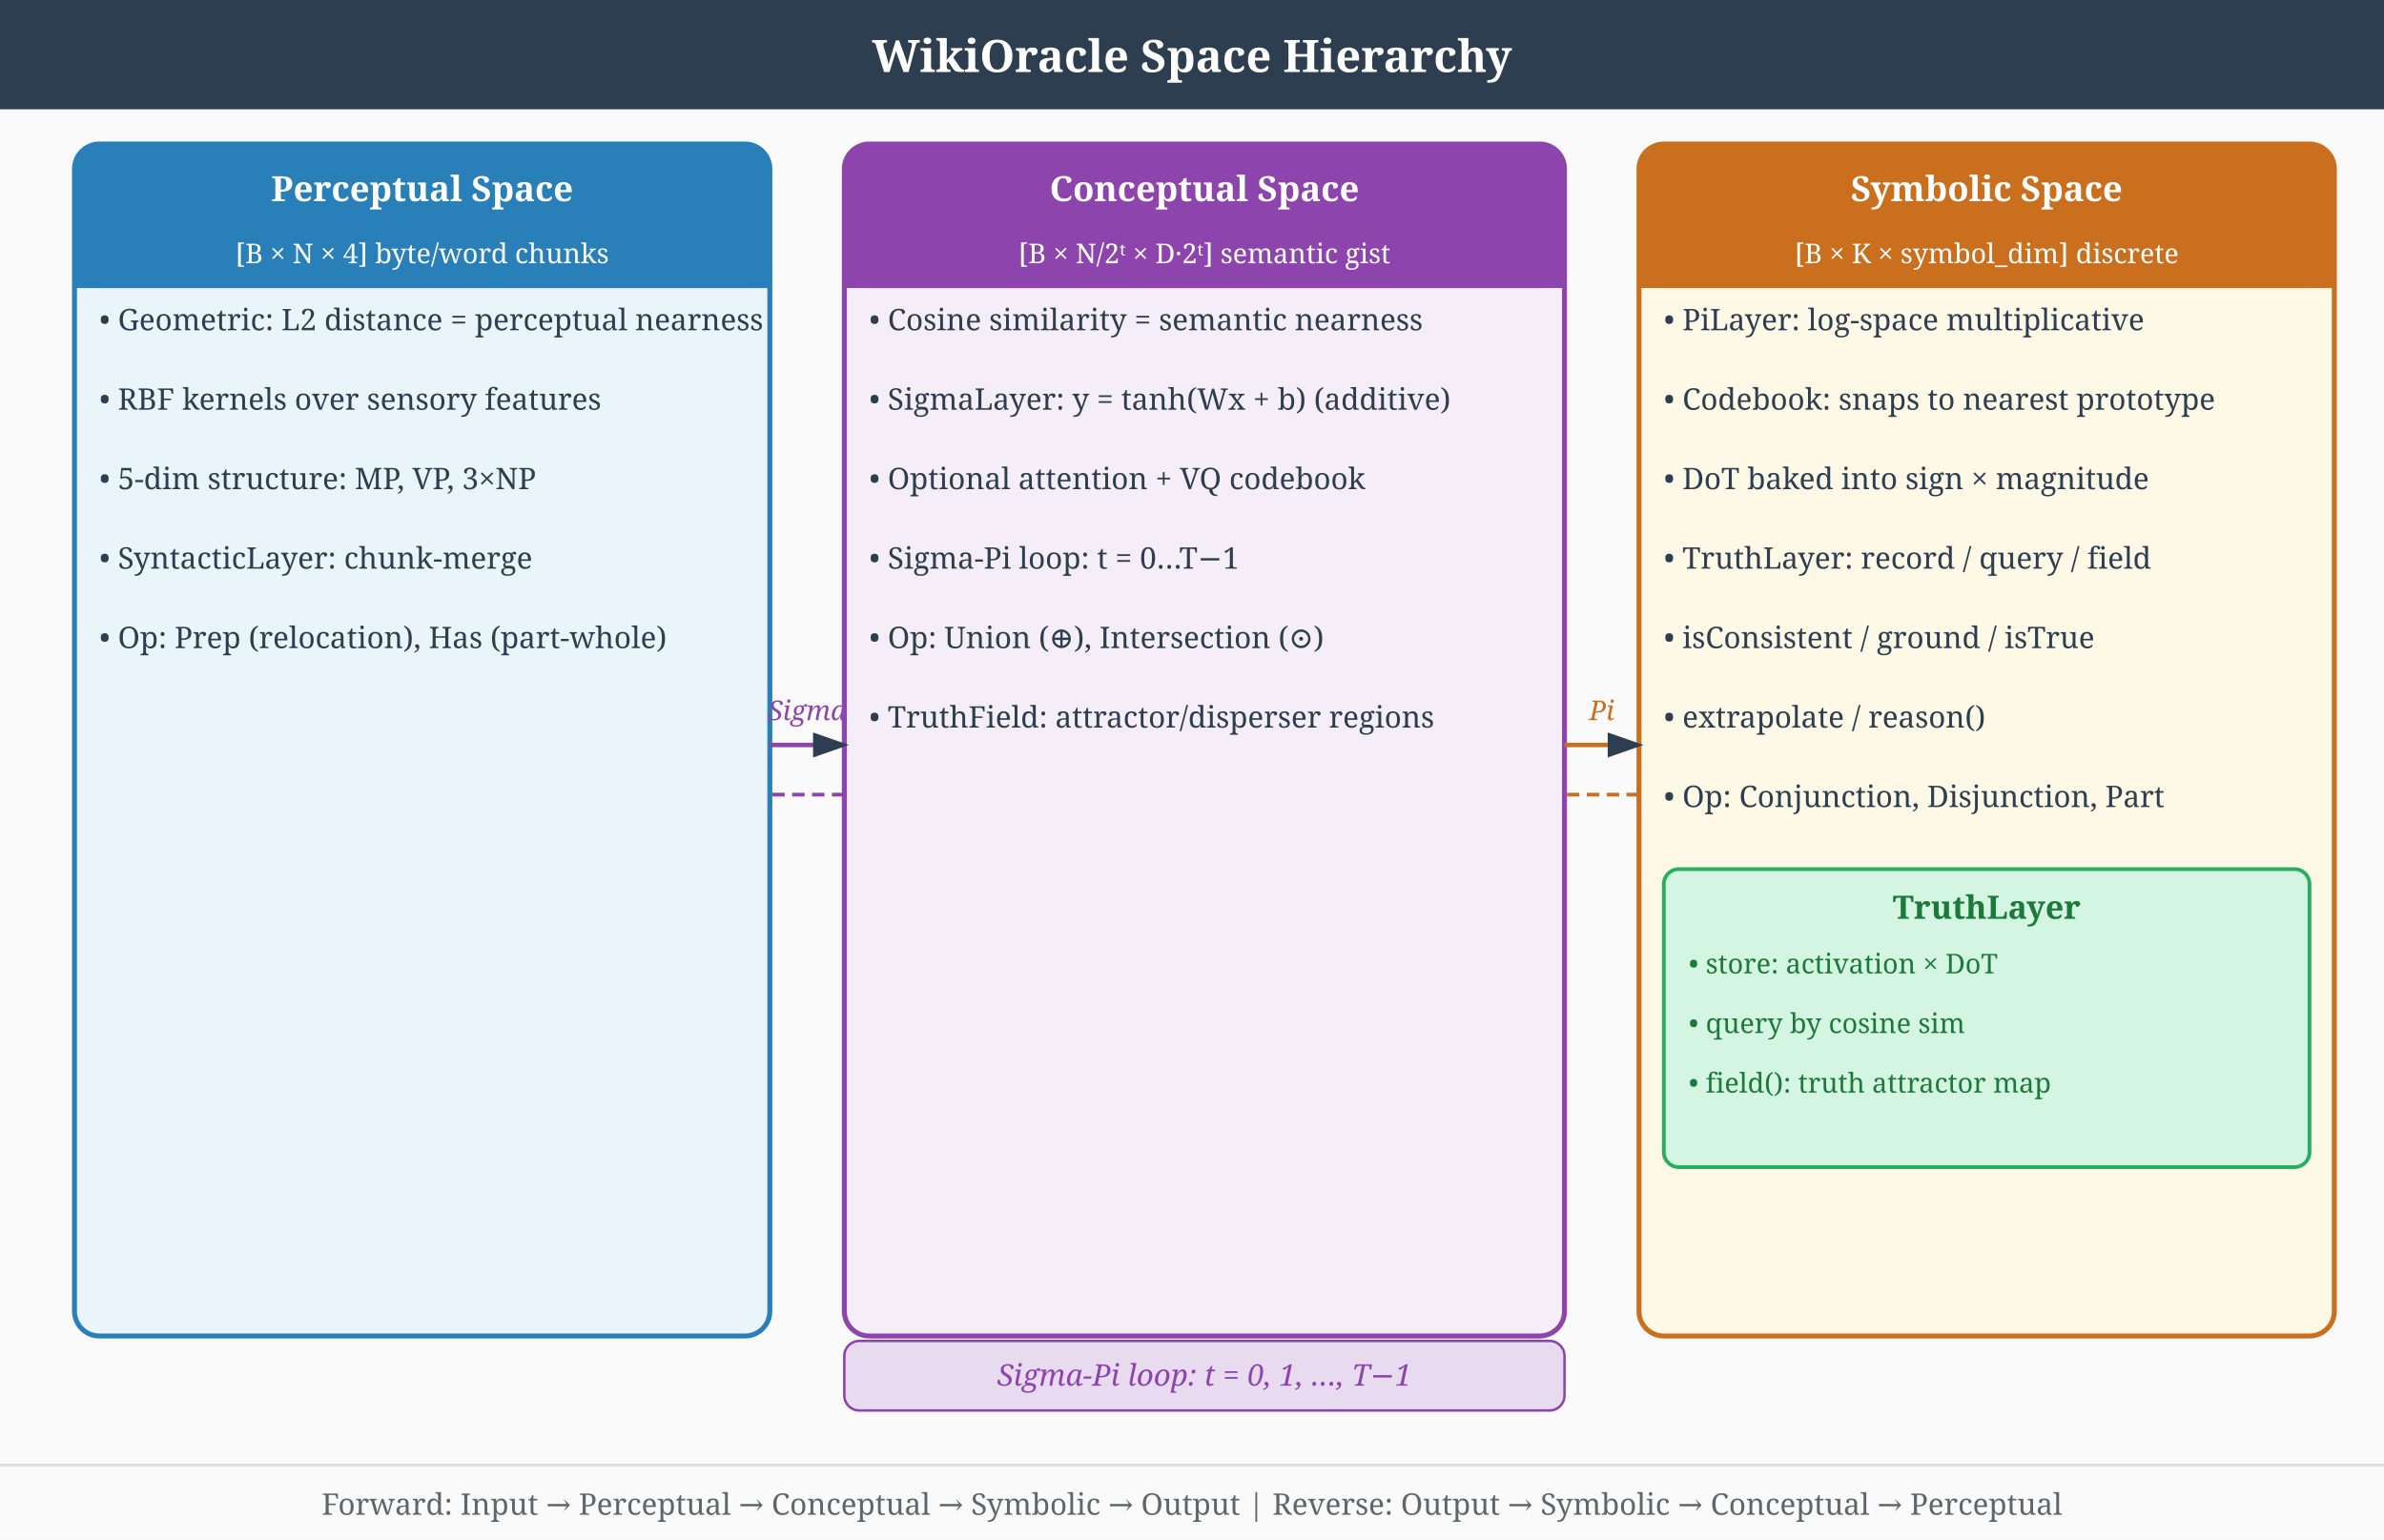
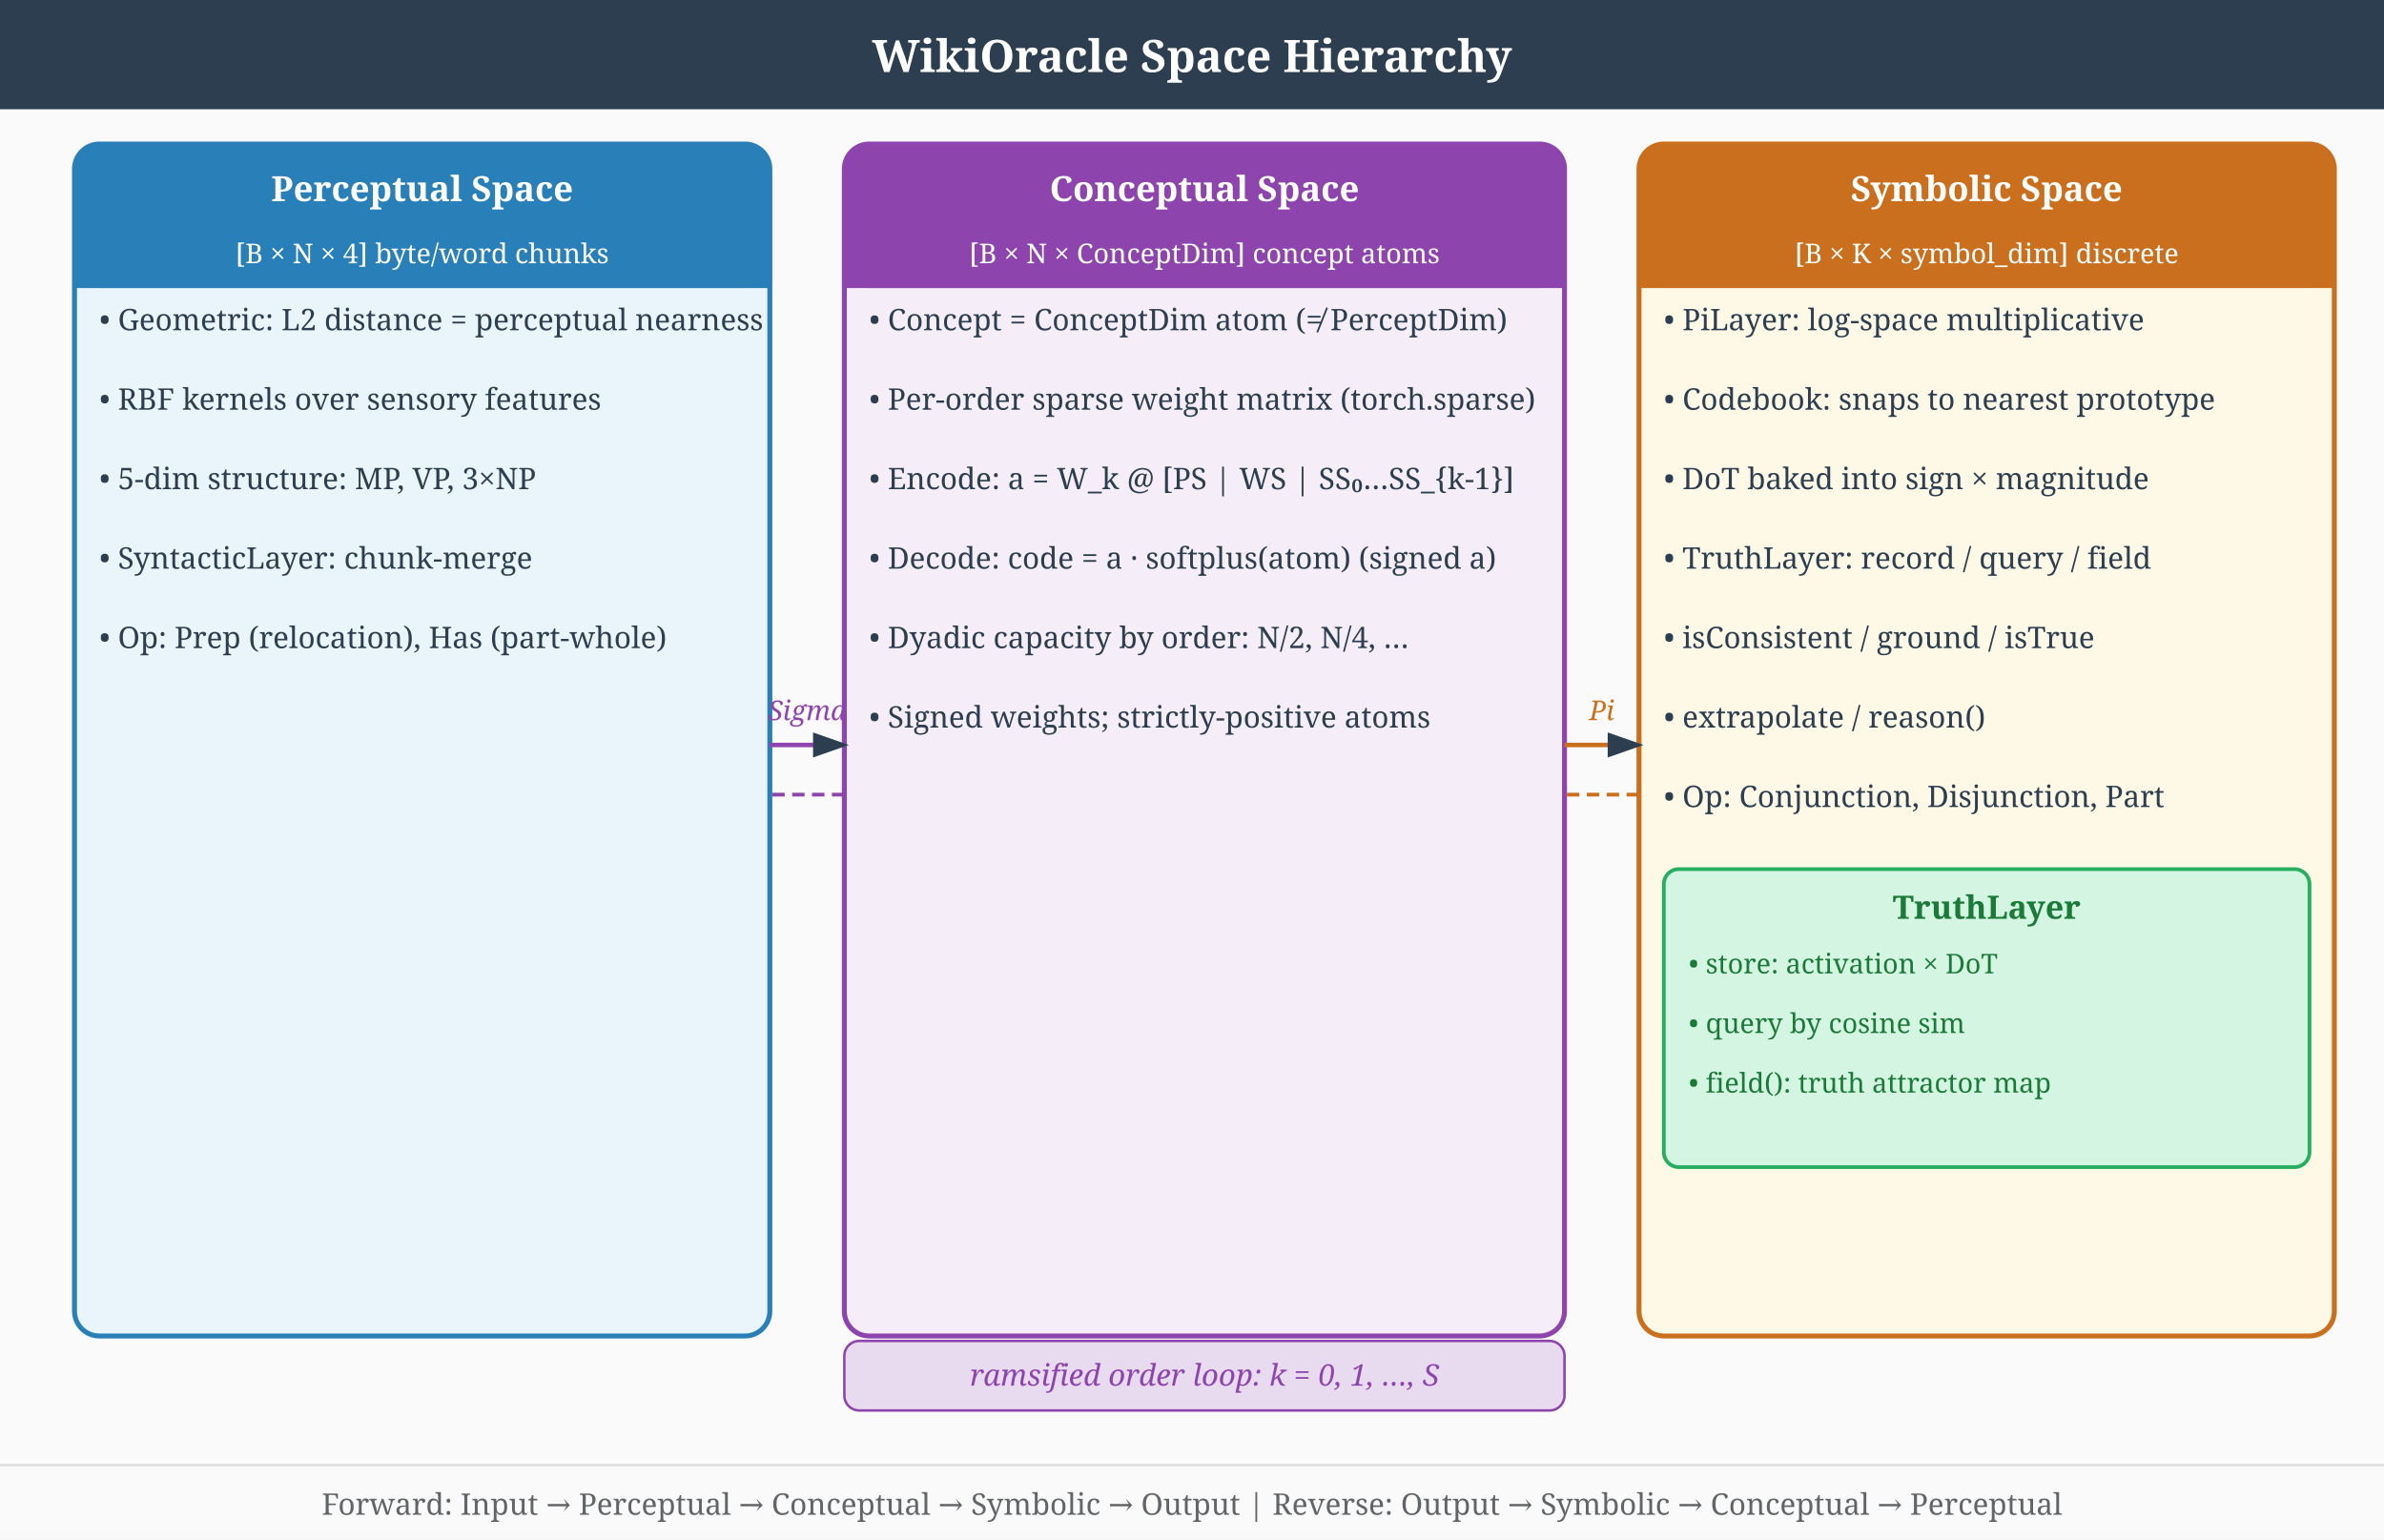
<svg xmlns="http://www.w3.org/2000/svg" width="960" height="620" font-family="Georgia, serif">
  <rect width="960" height="620" fill="#fafafa" />
  <defs>
    <marker id="arrd" markerWidth="8" markerHeight="5.6" refX="7" refY="2.8" orient="auto">
      <polygon points="0 0, 8 2.8, 0 5.6" fill="#2c3e50" />
    </marker>
    <marker id="arrg" markerWidth="8" markerHeight="5.6" refX="7" refY="2.8" orient="auto">
      <polygon points="0 0, 8 2.8, 0 5.6" fill="#27ae60" />
    </marker>
  </defs>
  <rect x="0" y="0" width="960" height="44" fill="#2c3e50" fill-opacity="1.0" rx="0" />
  <text x="480" y="29" text-anchor="middle" font-size="18" fill="white" font-weight="bold">WikiOracle Space Hierarchy</text>
  <rect x="30" y="58" width="280" height="480" fill="#eaf4fb" fill-opacity="1.0" rx="10" stroke="#2980b9" stroke-width="2" />
  <rect x="30" y="58" width="280" height="58" fill="#2980b9" fill-opacity="1.0" rx="10" />
  <rect x="30" y="90" width="280" height="26" fill="#2980b9" fill-opacity="1.0" rx="0" />
  <text x="170" y="81" text-anchor="middle" font-size="14" fill="white" font-weight="bold">Perceptual Space</text>
  <text x="170" y="106" text-anchor="middle" font-size="11" fill="white">[B × N × 4]  byte/word chunks</text>
  <text x="40" y="133" text-anchor="start" font-size="12" fill="#2c3e50">• Geometric: L2 distance = perceptual nearness</text>
  <text x="40" y="165" text-anchor="start" font-size="12" fill="#2c3e50">• RBF kernels over sensory features</text>
  <text x="40" y="197" text-anchor="start" font-size="12" fill="#2c3e50">• 5-dim structure: MP, VP, 3×NP</text>
  <text x="40" y="229" text-anchor="start" font-size="12" fill="#2c3e50">• SyntacticLayer: chunk-merge</text>
  <text x="40" y="261" text-anchor="start" font-size="12" fill="#2c3e50">• Op: Prep (relocation), Has (part-whole)</text>
  <rect x="340" y="58" width="290" height="480" fill="#f5eef8" fill-opacity="1.0" rx="10" stroke="#8e44ad" stroke-width="2" />
  <rect x="340" y="58" width="290" height="58" fill="#8e44ad" fill-opacity="1.0" rx="10" />
  <rect x="340" y="90" width="290" height="26" fill="#8e44ad" fill-opacity="1.0" rx="0" />
  <text x="485" y="81" text-anchor="middle" font-size="14" fill="white" font-weight="bold">Conceptual Space</text>
-   <text x="485" y="106" text-anchor="middle" font-size="11" fill="white">[B × N/2ᵗ × D·2ᵗ]  semantic gist</text>
-   <text x="350" y="133" text-anchor="start" font-size="12" fill="#2c3e50">• Cosine similarity = semantic nearness</text>
-   <text x="350" y="165" text-anchor="start" font-size="12" fill="#2c3e50">• SigmaLayer: y = tanh(Wx + b)  (additive)</text>
-   <text x="350" y="197" text-anchor="start" font-size="12" fill="#2c3e50">• Optional attention + VQ codebook</text>
-   <text x="350" y="229" text-anchor="start" font-size="12" fill="#2c3e50">• Sigma-Pi loop: t = 0…T−1</text>
-   <text x="350" y="261" text-anchor="start" font-size="12" fill="#2c3e50">• Op: Union (⊕), Intersection (⊙)</text>
-   <text x="350" y="293" text-anchor="start" font-size="12" fill="#2c3e50">• TruthField: attractor/disperser regions</text>
+   <text x="485" y="106" text-anchor="middle" font-size="11" fill="white">[B × N × ConceptDim]  concept atoms</text>
+   <text x="350" y="133" text-anchor="start" font-size="12" fill="#2c3e50">• Concept = ConceptDim atom (≠ PerceptDim)</text>
+   <text x="350" y="165" text-anchor="start" font-size="12" fill="#2c3e50">• Per-order sparse weight matrix (torch.sparse)</text>
+   <text x="350" y="197" text-anchor="start" font-size="12" fill="#2c3e50">• Encode: a = W_k @ [PS | WS | SS₀…SS_{k-1}]</text>
+   <text x="350" y="229" text-anchor="start" font-size="12" fill="#2c3e50">• Decode: code = a · softplus(atom)  (signed a)</text>
+   <text x="350" y="261" text-anchor="start" font-size="12" fill="#2c3e50">• Dyadic capacity by order: N/2, N/4, …</text>
+   <text x="350" y="293" text-anchor="start" font-size="12" fill="#2c3e50">• Signed weights; strictly-positive atoms</text>
  <rect x="660" y="58" width="280" height="480" fill="#fef9e7" fill-opacity="1.0" rx="10" stroke="#ca6f1e" stroke-width="2" />
  <rect x="660" y="58" width="280" height="58" fill="#ca6f1e" fill-opacity="1.0" rx="10" />
  <rect x="660" y="90" width="280" height="26" fill="#ca6f1e" fill-opacity="1.0" rx="0" />
  <text x="800" y="81" text-anchor="middle" font-size="14" fill="white" font-weight="bold">Symbolic Space</text>
  <text x="800" y="106" text-anchor="middle" font-size="11" fill="white">[B × K × symbol_dim]  discrete</text>
  <text x="670" y="133" text-anchor="start" font-size="12" fill="#2c3e50">• PiLayer: log-space multiplicative</text>
  <text x="670" y="165" text-anchor="start" font-size="12" fill="#2c3e50">• Codebook: snaps to nearest prototype</text>
  <text x="670" y="197" text-anchor="start" font-size="12" fill="#2c3e50">• DoT baked into sign × magnitude</text>
  <text x="670" y="229" text-anchor="start" font-size="12" fill="#2c3e50">• TruthLayer: record / query / field</text>
  <text x="670" y="261" text-anchor="start" font-size="12" fill="#2c3e50">• isConsistent / ground / isTrue</text>
  <text x="670" y="293" text-anchor="start" font-size="12" fill="#2c3e50">• extrapolate / reason()</text>
  <text x="670" y="325" text-anchor="start" font-size="12" fill="#2c3e50">• Op: Conjunction, Disjunction, Part</text>
  <line x1="310" y1="300" x2="340" y2="300" stroke="#8e44ad" stroke-width="1.8" marker-end="url(#arrd)" />
  <text x="325" y="290" text-anchor="middle" font-size="11" fill="#8e44ad" font-style="italic">Sigma</text>
  <line x1="630" y1="300" x2="660" y2="300" stroke="#ca6f1e" stroke-width="1.8" marker-end="url(#arrd)" />
  <text x="645" y="290" text-anchor="middle" font-size="11" fill="#ca6f1e" font-style="italic">Pi</text>
  <line x1="340" y1="320" x2="310" y2="320" stroke="#8e44ad" stroke-width="1.5" stroke-dasharray="5,3" />
  <line x1="660" y1="320" x2="630" y2="320" stroke="#ca6f1e" stroke-width="1.5" stroke-dasharray="5,3" />
  <rect x="670" y="350" width="260" height="120" fill="#d5f5e3" fill-opacity="1.0" rx="6" stroke="#27ae60" stroke-width="1.5" />
  <text x="800" y="370" text-anchor="middle" font-size="13" fill="#1a7a38" font-weight="bold">TruthLayer</text>
  <text x="680" y="392" text-anchor="start" font-size="11" fill="#1a7a38">• store: activation × DoT</text>
  <text x="680" y="416" text-anchor="start" font-size="11" fill="#1a7a38">• query by cosine sim</text>
  <text x="680" y="440" text-anchor="start" font-size="11" fill="#1a7a38">• field(): truth attractor map</text>
  <rect x="340" y="540" width="290" height="28" fill="#e8daef" fill-opacity="1.0" rx="6" stroke="#8e44ad" stroke-width="1" />
-   <text x="485" y="558" text-anchor="middle" font-size="12" fill="#8e44ad" font-style="italic">Sigma-Pi loop: t = 0, 1, …, T−1</text>
+   <text x="485" y="558" text-anchor="middle" font-size="12" fill="#8e44ad" font-style="italic">ramsified order loop: k = 0, 1, …, S</text>
  <line x1="0" y1="590" x2="960" y2="590" stroke="#ddd" stroke-width="1" />
  <text x="480" y="610" text-anchor="middle" font-size="12" fill="#626567">Forward: Input → Perceptual → Conceptual → Symbolic → Output     |     Reverse: Output → Symbolic → Conceptual → Perceptual</text>
</svg>
